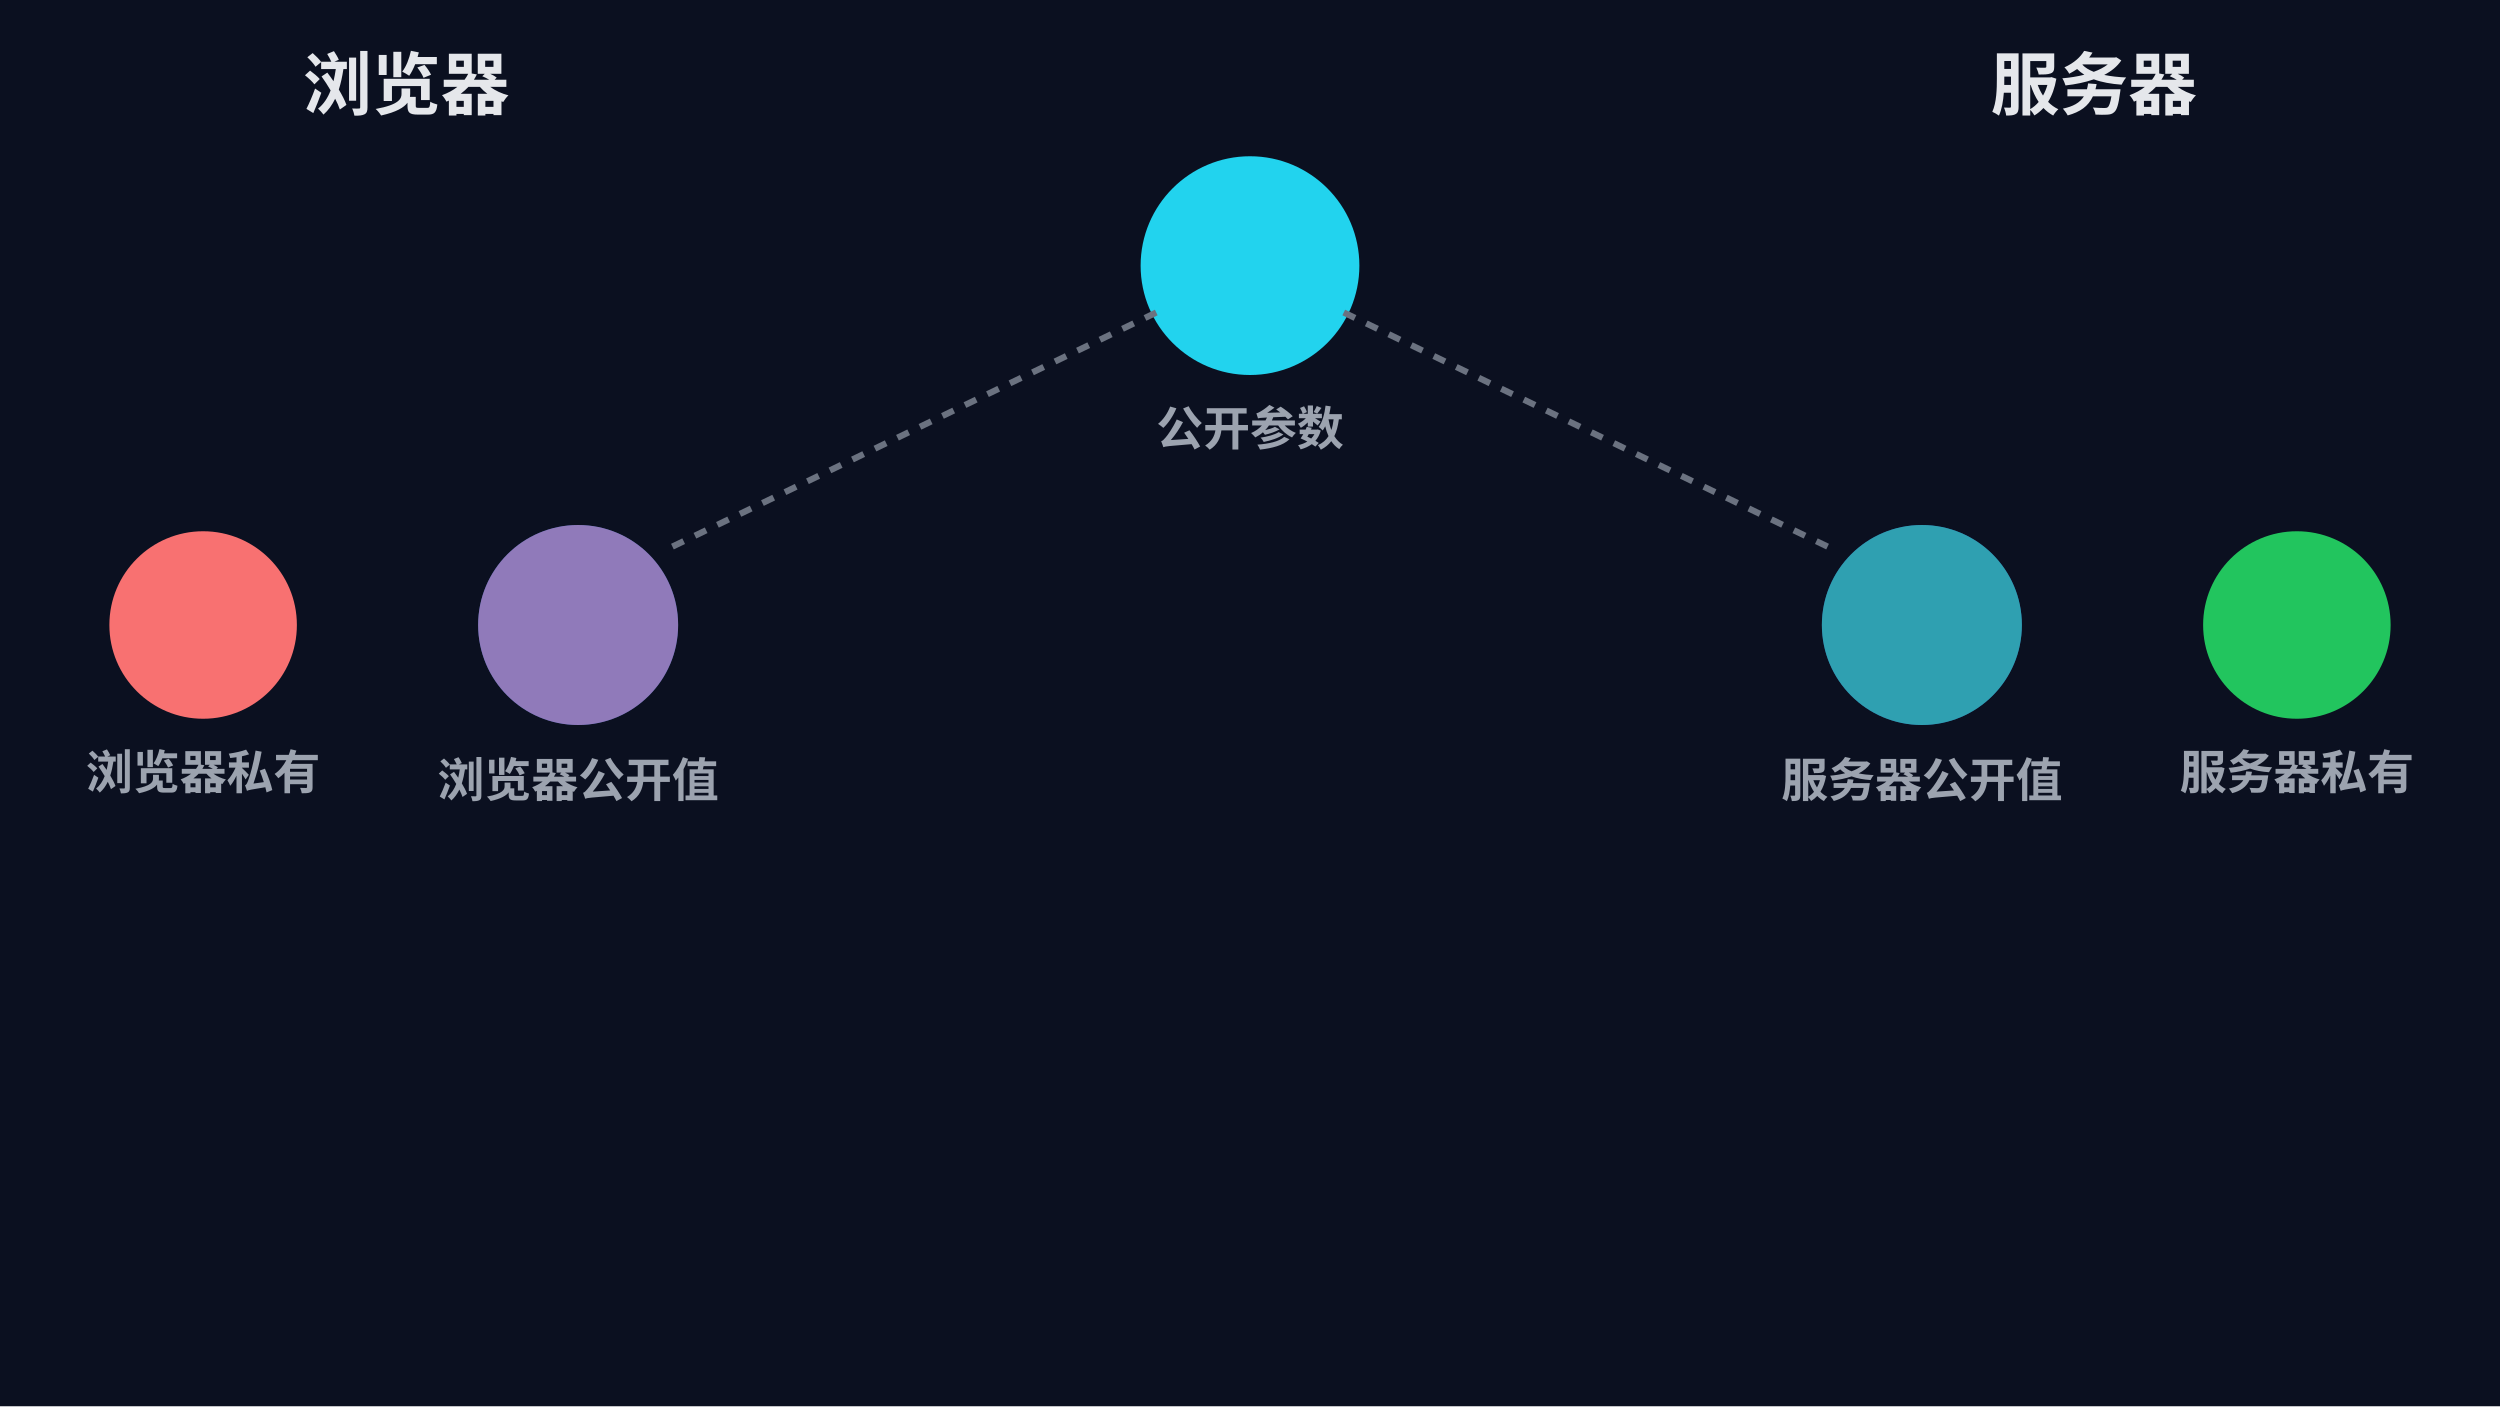
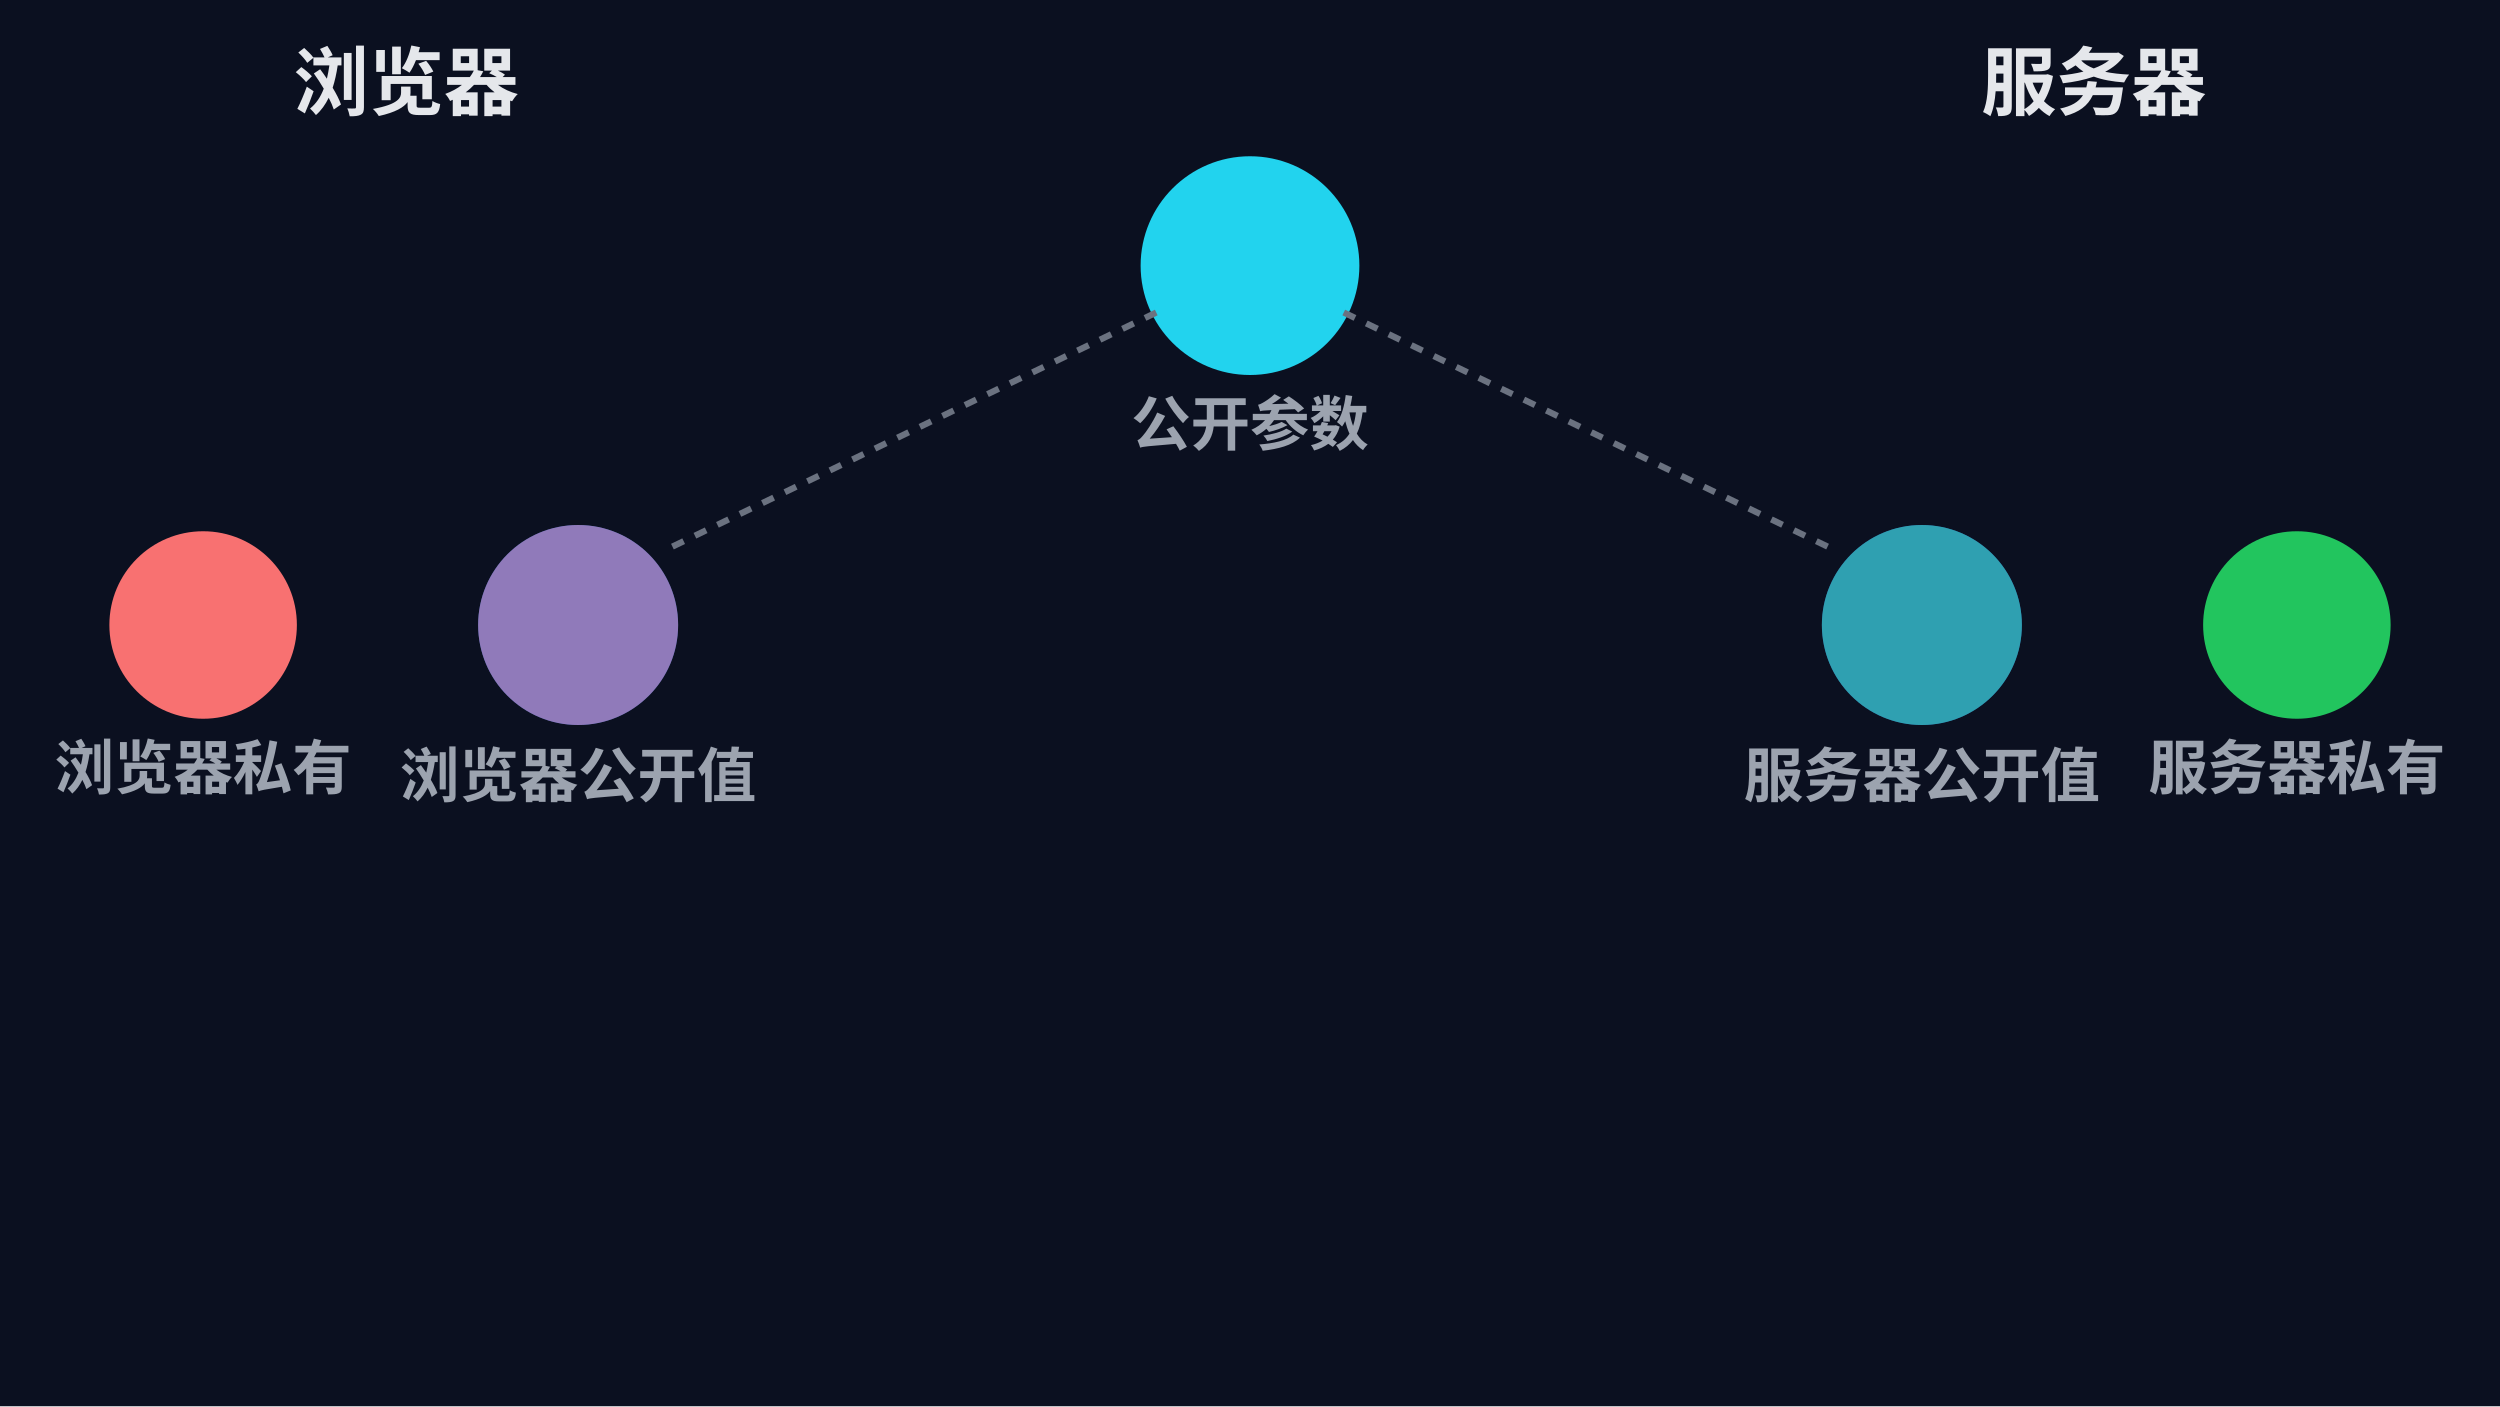
<svg xmlns="http://www.w3.org/2000/svg" viewBox="0 0 1600 900" width="1600" height="900">
  <rect width="1600" height="900" fill="#0B1020" />
  <defs>
    <marker id="ah" viewBox="0 0 10 10" refX="7" refY="5" markerWidth="5" markerHeight="5" orient="auto">
      <path d="M0 0 L10 5 L0 10z" fill="#9CA3AF" />
    </marker>
  </defs>
-   <text x="260" y="70" text-anchor="middle" font-family="system-ui, -apple-system, 'PingFang SC', 'Noto Sans CJK SC', sans-serif" font-size="44" font-weight="600" fill="#E5E7EB">浏览器</text>
-   <text x="1340" y="70" text-anchor="middle" font-family="system-ui, -apple-system, 'PingFang SC', 'Noto Sans CJK SC', sans-serif" font-size="44" font-weight="600" fill="#E5E7EB">服务器</text>
+   <text x="260" y="70" text-anchor="middle" font-family="system-ui, -apple-system, 'PingFang SC', 'Noto Sans CJK SC', sans-serif" font-size="48" font-weight="600" fill="#E5E7EB">浏览器</text>
+   <text x="1340" y="70" text-anchor="middle" font-family="system-ui, -apple-system, 'PingFang SC', 'Noto Sans CJK SC', sans-serif" font-size="48" font-weight="600" fill="#E5E7EB">服务器</text>
  <g id="shared-param">
    <circle id="param" cx="800" cy="170" r="70" fill="#22D3EE" />
-     <text x="800" y="285" text-anchor="middle" font-family="system-ui, -apple-system, 'PingFang SC', 'Noto Sans CJK SC', sans-serif" font-size="30" font-weight="600" fill="#9CA3AF">公开参数</text>
+     <text x="800" y="285" text-anchor="middle" font-family="system-ui, -apple-system, 'PingFang SC', 'Noto Sans CJK SC', sans-serif" font-size="38" font-weight="600" fill="#9CA3AF">公开参数</text>
  </g>
  <g id="left-secret">
    <circle id="a-secret" cx="130" cy="400" r="60" fill="#F87171" />
-     <text x="130" y="505" text-anchor="middle" font-family="system-ui, -apple-system, 'PingFang SC', 'Noto Sans CJK SC', sans-serif" font-size="30" font-weight="600" fill="#9CA3AF">浏览器私有</text>
+     <text x="130" y="505" text-anchor="middle" font-family="system-ui, -apple-system, 'PingFang SC', 'Noto Sans CJK SC', sans-serif" font-size="38" font-weight="600" fill="#9CA3AF">浏览器私有</text>
  </g>
  <g id="right-secret">
    <circle id="b-secret" cx="1470" cy="400" r="60" fill="#22C55E" />
-     <text x="1470" y="505" text-anchor="middle" font-family="system-ui, -apple-system, 'PingFang SC', 'Noto Sans CJK SC', sans-serif" font-size="30" font-weight="600" fill="#9CA3AF">服务器私有</text>
+     <text x="1470" y="505" text-anchor="middle" font-family="system-ui, -apple-system, 'PingFang SC', 'Noto Sans CJK SC', sans-serif" font-size="38" font-weight="600" fill="#9CA3AF">服务器私有</text>
  </g>
  <g id="mix" stroke="#6B7280" stroke-width="4" stroke-dasharray="8 8" fill="none">
    <path d="M740 200 L430 350" />
    <path d="M860 200 L1170 350" />
  </g>
  <g id="left-public">
    <circle id="a-pub" cx="370" cy="400" r="64" fill="#3B82F6" />
    <circle cx="370" cy="400" r="64" fill="#F87171" opacity="0.45" />
-     <text x="370" y="510" text-anchor="middle" font-family="system-ui, -apple-system, 'PingFang SC', 'Noto Sans CJK SC', sans-serif" font-size="30" font-weight="600" fill="#9CA3AF">浏览器公开值</text>
+     <text x="370" y="510" text-anchor="middle" font-family="system-ui, -apple-system, 'PingFang SC', 'Noto Sans CJK SC', sans-serif" font-size="38" font-weight="600" fill="#9CA3AF">浏览器公开值</text>
  </g>
  <g id="right-public">
    <circle id="b-pub" cx="1230" cy="400" r="64" fill="#3B82F6" />
    <circle cx="1230" cy="400" r="64" fill="#22C55E" opacity="0.45" />
-     <text x="1230" y="510" text-anchor="middle" font-family="system-ui, -apple-system, 'PingFang SC', 'Noto Sans CJK SC', sans-serif" font-size="30" font-weight="600" fill="#9CA3AF">服务器公开值</text>
+     <text x="1230" y="510" text-anchor="middle" font-family="system-ui, -apple-system, 'PingFang SC', 'Noto Sans CJK SC', sans-serif" font-size="38" font-weight="600" fill="#9CA3AF">服务器公开值</text>
  </g>
</svg>
